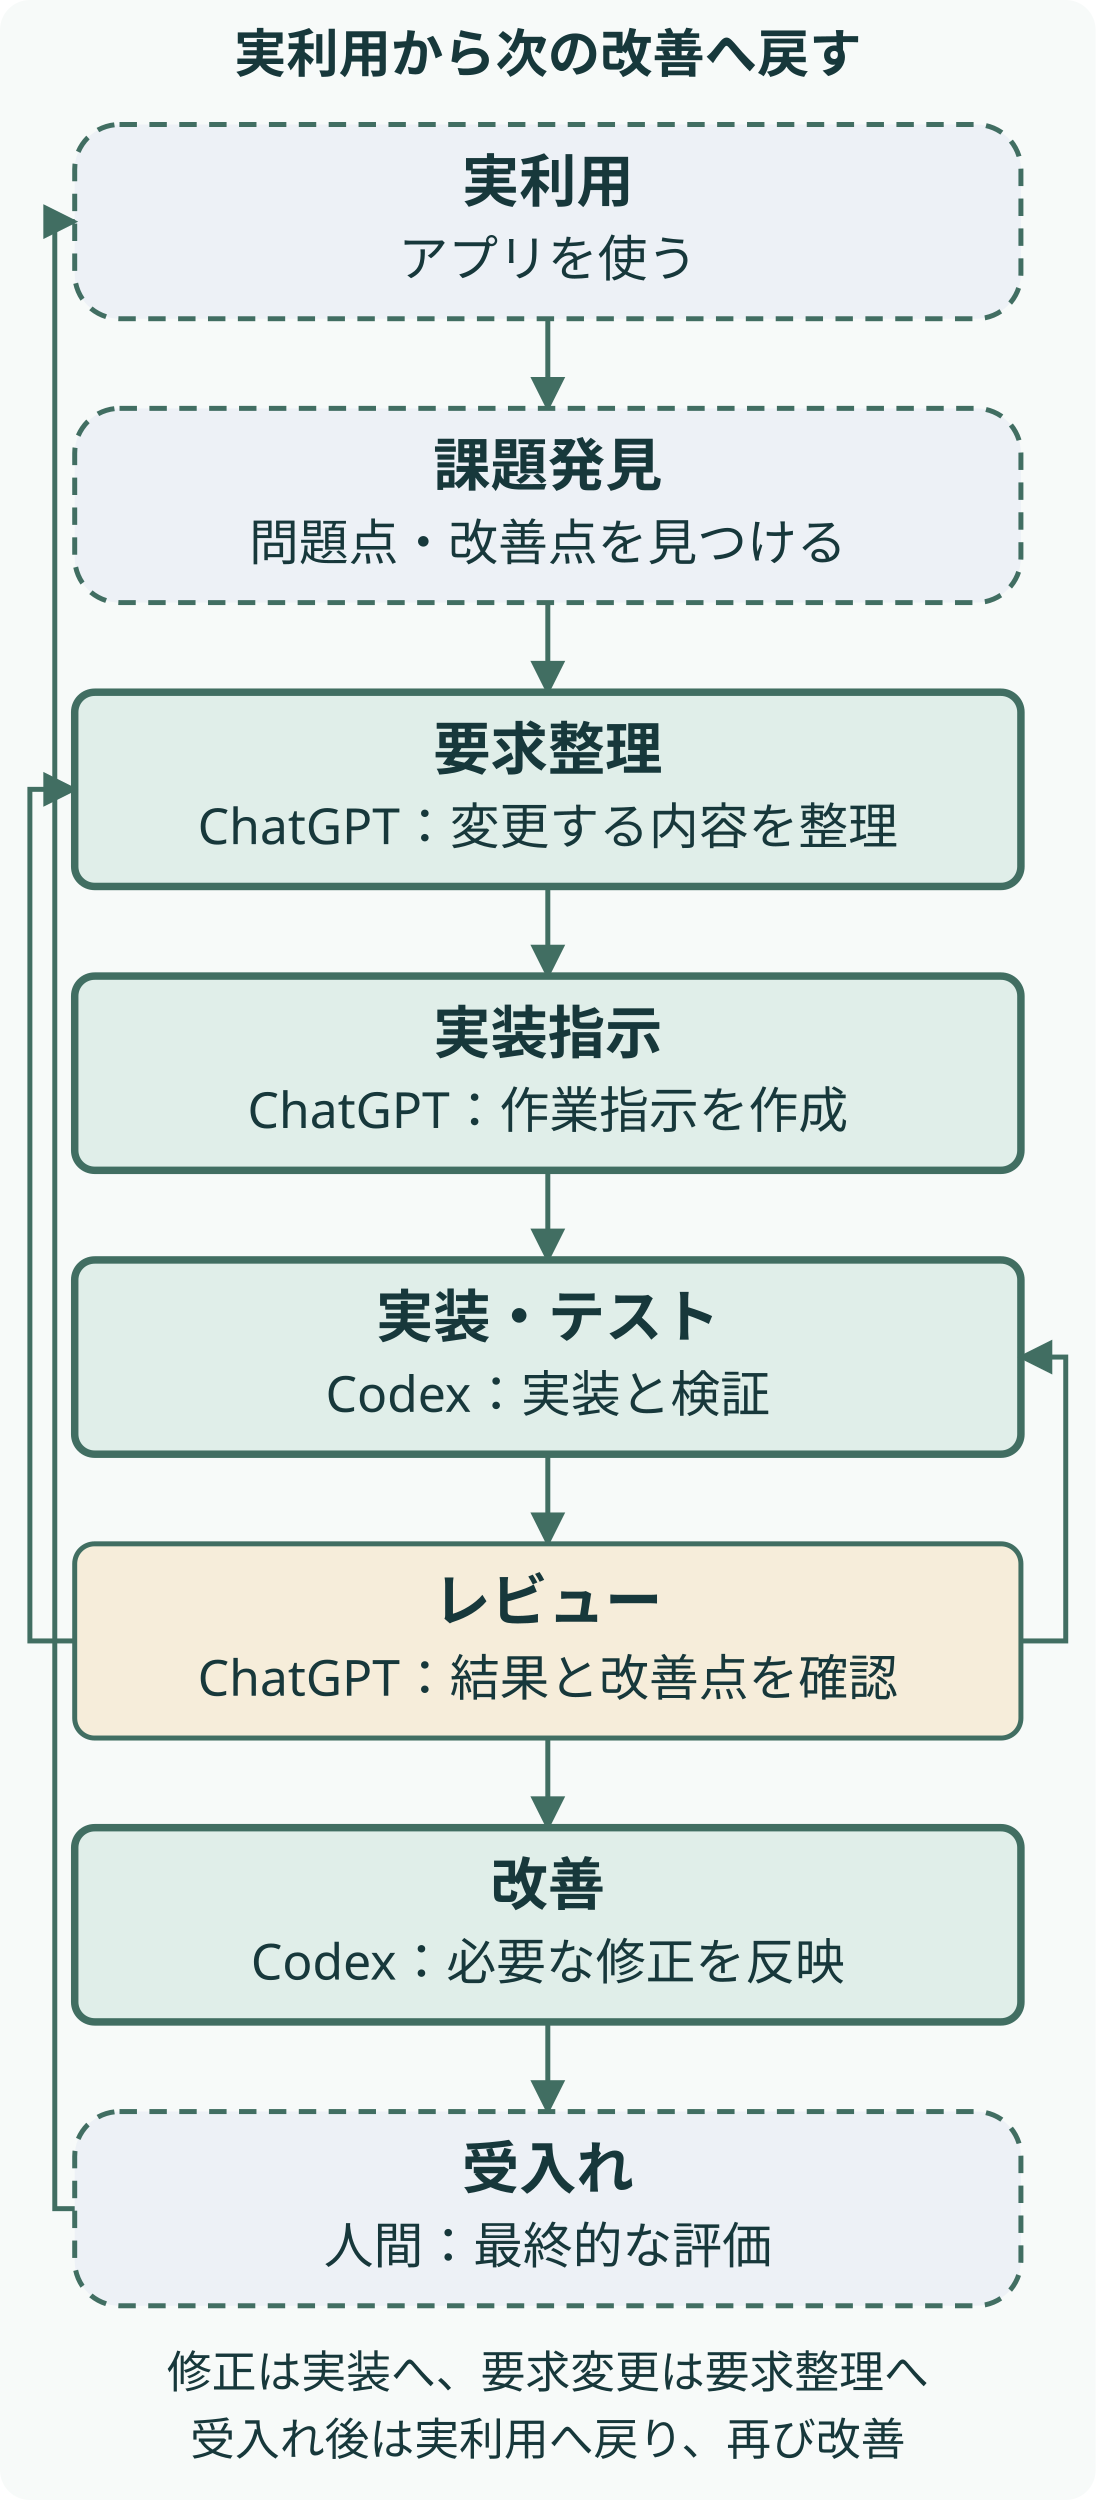
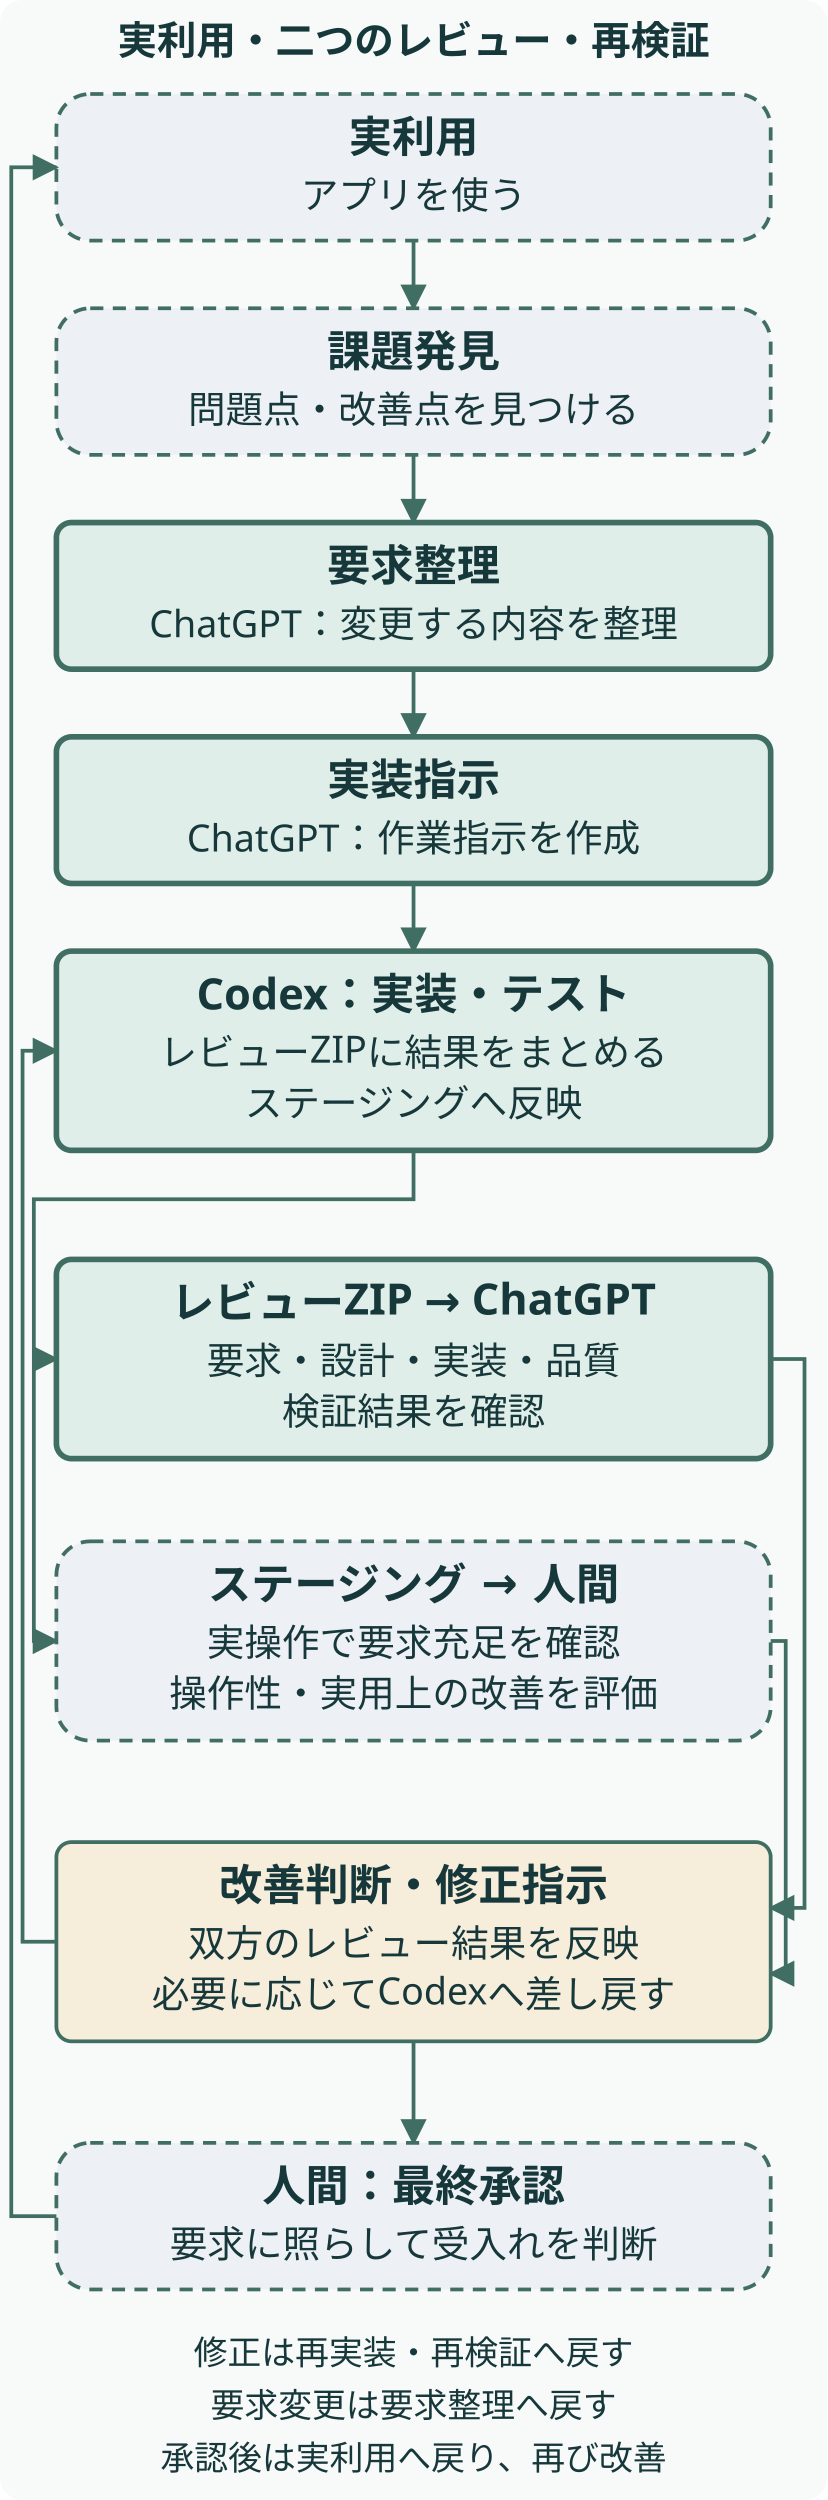
- <svg xmlns="http://www.w3.org/2000/svg" viewBox="0 0 440 1004" width="440" height="1004" role="img" aria-labelledby="title desc">
+ <svg xmlns="http://www.w3.org/2000/svg" viewBox="0 0 440 1330" width="440" height="1330" role="img" aria-labelledby="title desc">
  <defs>
    <marker id="arrow" viewBox="0 0 10 10" refX="9" refY="5" markerWidth="7" markerHeight="7" orient="auto-start-reverse">
      <path d="M0 0L10 5L0 10Z" fill="#416e62" />
    </marker>
  </defs>
-   <rect width="440" height="1004" rx="12" fill="#f7faf9" />
+   <rect width="440" height="1330" rx="12" fill="#f7faf9" />
  <g font-family="system-ui, sans-serif">
-     <text x="220" y="29" text-anchor="middle" font-size="21" font-weight="700" fill="#17383b">実利用から次の改善へ戻す</text>
+     <text x="220" y="29" text-anchor="middle" font-size="21" font-weight="700" fill="#17383b">実利用・二つのレビュー・再検証</text>
    <rect x="30" y="50" width="380" height="78" rx="18" fill="#edf1f6" stroke="#416e62" stroke-width="2" stroke-dasharray="7 5" />
    <text x="220" y="81" text-anchor="middle" font-size="23" font-weight="700" fill="#17383b">実利用</text>
    <text x="220" y="111" text-anchor="middle" font-size="20" font-weight="400" fill="#17383b">アプリを使う</text>
    <path d="M220 128V164" fill="none" stroke="#416e62" stroke-width="2" marker-end="url(#arrow)" />
    <rect x="30" y="164" width="380" height="78" rx="18" fill="#edf1f6" stroke="#416e62" stroke-width="2" stroke-dasharray="7 5" />
    <text x="220" y="195" text-anchor="middle" font-size="23" font-weight="700" fill="#17383b">課題発見</text>
    <text x="220" y="225" text-anchor="middle" font-size="20" font-weight="400" fill="#17383b">問題点・改善点を見つける</text>
    <path d="M220 242V278" fill="none" stroke="#416e62" stroke-width="2" marker-end="url(#arrow)" />
    <rect x="30" y="278" width="380" height="78" rx="8" fill="#e0eee9" stroke="#416e62" stroke-width="3" />
    <text x="220" y="309" text-anchor="middle" font-size="23" font-weight="700" fill="#17383b">要求整理</text>
    <text x="220" y="339" text-anchor="middle" font-size="20" font-weight="400" fill="#17383b">ChatGPT：変更する内容を整理</text>
    <path d="M220 356V392" fill="none" stroke="#416e62" stroke-width="2" marker-end="url(#arrow)" />
    <rect x="30" y="392" width="380" height="78" rx="8" fill="#e0eee9" stroke="#416e62" stroke-width="3" />
    <text x="220" y="423" text-anchor="middle" font-size="23" font-weight="700" fill="#17383b">実装指示</text>
    <text x="220" y="453" text-anchor="middle" font-size="20" font-weight="400" fill="#17383b">ChatGPT：作業指示を作成</text>
    <path d="M220 470V506" fill="none" stroke="#416e62" stroke-width="2" marker-end="url(#arrow)" />
-     <rect x="30" y="506" width="380" height="78" rx="8" fill="#e0eee9" stroke="#416e62" stroke-width="3" />
-     <text x="220" y="537" text-anchor="middle" font-size="23" font-weight="700" fill="#17383b">実装・テスト</text>
-     <text x="220" y="567" text-anchor="middle" font-size="20" font-weight="400" fill="#17383b">Codex：実装と検証</text>
-     <path d="M220 584V620" fill="none" stroke="#416e62" stroke-width="2" marker-end="url(#arrow)" />
-     <rect x="30" y="620" width="380" height="78" rx="8" fill="#f6edda" stroke="#416e62" stroke-width="2" />
-     <text x="220" y="651" text-anchor="middle" font-size="23" font-weight="700" fill="#17383b">レビュー</text>
-     <text x="220" y="681" text-anchor="middle" font-size="20" font-weight="400" fill="#17383b">ChatGPT：結果と改善点を確認</text>
-     <path d="M220 698V734" fill="none" stroke="#416e62" stroke-width="2" marker-end="url(#arrow)" />
-     <rect x="30" y="734" width="380" height="78" rx="8" fill="#e0eee9" stroke="#416e62" stroke-width="3" />
-     <text x="220" y="765" text-anchor="middle" font-size="23" font-weight="700" fill="#17383b">改善</text>
-     <text x="220" y="795" text-anchor="middle" font-size="20" font-weight="400" fill="#17383b">Codex：必要な修正を反映</text>
-     <path d="M220 812V848" fill="none" stroke="#416e62" stroke-width="2" marker-end="url(#arrow)" />
-     <rect x="30" y="848" width="380" height="78" rx="18" fill="#edf1f6" stroke="#416e62" stroke-width="2" stroke-dasharray="7 5" />
-     <text x="220" y="879" text-anchor="middle" font-size="23" font-weight="700" fill="#17383b">受入れ</text>
-     <text x="220" y="909" text-anchor="middle" font-size="20" font-weight="400" fill="#17383b">人間：最終的な評価</text>
-     <path d="M410 659H428V545H410" fill="none" stroke="#416e62" stroke-width="2" marker-end="url(#arrow)" />
-     <path d="M30 659H12V317H30" fill="none" stroke="#416e62" stroke-width="2" marker-end="url(#arrow)" />
-     <path d="M30 887H22V89H30" fill="none" stroke="#416e62" stroke-width="2" marker-end="url(#arrow)" />
-     <text x="220" y="959" text-anchor="middle" font-size="18" font-weight="400" fill="#17383b">修正は実装へ、要求変更は要求整理へ</text>
-     <text x="220" y="986" text-anchor="middle" font-size="18" font-weight="400" fill="#17383b">受入れ後は実利用へ戻り、再び改善</text>
+     <rect x="30" y="506" width="380" height="106" rx="8" fill="#e0eee9" stroke="#416e62" stroke-width="3" />
+     <text x="220" y="537" text-anchor="middle" font-size="23" font-weight="700" fill="#17383b">Codex：実装・テスト</text>
+     <text x="220" y="567" text-anchor="middle" font-size="20" font-weight="400" fill="#17383b">レビューZIPに結果をまとめる</text>
+     <text x="220" y="594" text-anchor="middle" font-size="20" font-weight="400" fill="#17383b">ステージングへ反映</text>
+     <path d="M220 612V638H18V873H30" fill="none" stroke="#416e62" stroke-width="2" marker-end="url(#arrow)" />
+     <path d="M18 723H30" fill="none" stroke="#416e62" stroke-width="2" marker-end="url(#arrow)" />
+     <rect x="30" y="670" width="380" height="106" rx="8" fill="#e0eee9" stroke="#416e62" stroke-width="3" />
+     <text x="220" y="701" text-anchor="middle" font-size="23" font-weight="700" fill="#17383b">レビューZIP → ChatGPT</text>
+     <text x="220" y="731" text-anchor="middle" font-size="20" font-weight="400" fill="#17383b">要求・設計・実装・品質</text>
+     <text x="220" y="758" text-anchor="middle" font-size="20" font-weight="400" fill="#17383b">検証結果を確認</text>
+     <rect x="30" y="820" width="380" height="106" rx="18" fill="#edf1f6" stroke="#416e62" stroke-width="2" stroke-dasharray="7 5" />
+     <text x="220" y="851" text-anchor="middle" font-size="23" font-weight="700" fill="#17383b">ステージング → 人間</text>
+     <text x="220" y="881" text-anchor="middle" font-size="20" font-weight="400" fill="#17383b">実操作で要求充足を確認</text>
+     <text x="220" y="908" text-anchor="middle" font-size="20" font-weight="400" fill="#17383b">操作性・実用上の改善を評価</text>
+     <path d="M410 723H428V1015H410" fill="none" stroke="#416e62" stroke-width="2" marker-end="url(#arrow)" />
+     <path d="M410 873H418V1050H410" fill="none" stroke="#416e62" stroke-width="2" marker-end="url(#arrow)" />
+     <rect x="30" y="980" width="380" height="106" rx="8" fill="#f6edda" stroke="#416e62" stroke-width="2" />
+     <text x="220" y="1011" text-anchor="middle" font-size="23" font-weight="700" fill="#17383b">改善判断・修正指示</text>
+     <text x="220" y="1041" text-anchor="middle" font-size="20" font-weight="400" fill="#17383b">双方のレビュー結果を反映</text>
+     <text x="220" y="1068" text-anchor="middle" font-size="20" font-weight="400" fill="#17383b">必要に応じてCodexへ差し戻す</text>
+     <path d="M30 1033H12V559H30" fill="none" stroke="#416e62" stroke-width="2" marker-end="url(#arrow)" />
+     <path d="M220 1086V1140" fill="none" stroke="#416e62" stroke-width="2" marker-end="url(#arrow)" />
+     <rect x="30" y="1140" width="380" height="78" rx="18" fill="#edf1f6" stroke="#416e62" stroke-width="2" stroke-dasharray="7 5" />
+     <text x="220" y="1171" text-anchor="middle" font-size="23" font-weight="700" fill="#17383b">人間：最終承認</text>
+     <text x="220" y="1201" text-anchor="middle" font-size="20" font-weight="400" fill="#17383b">要求に照らして受入れを判断</text>
+     <path d="M30 1179H6V89H30" fill="none" stroke="#416e62" stroke-width="2" marker-end="url(#arrow)" />
+     <text x="220" y="1258" text-anchor="middle" font-size="18" font-weight="400" fill="#17383b">修正は再実装・再検証へ戻す</text>
+     <text x="220" y="1286" text-anchor="middle" font-size="18" font-weight="400" fill="#17383b">要求変更は要求整理へ戻す</text>
+     <text x="220" y="1314" text-anchor="middle" font-size="18" font-weight="400" fill="#17383b">承認後は実利用へ戻り、再び改善</text>
  </g>
</svg>
